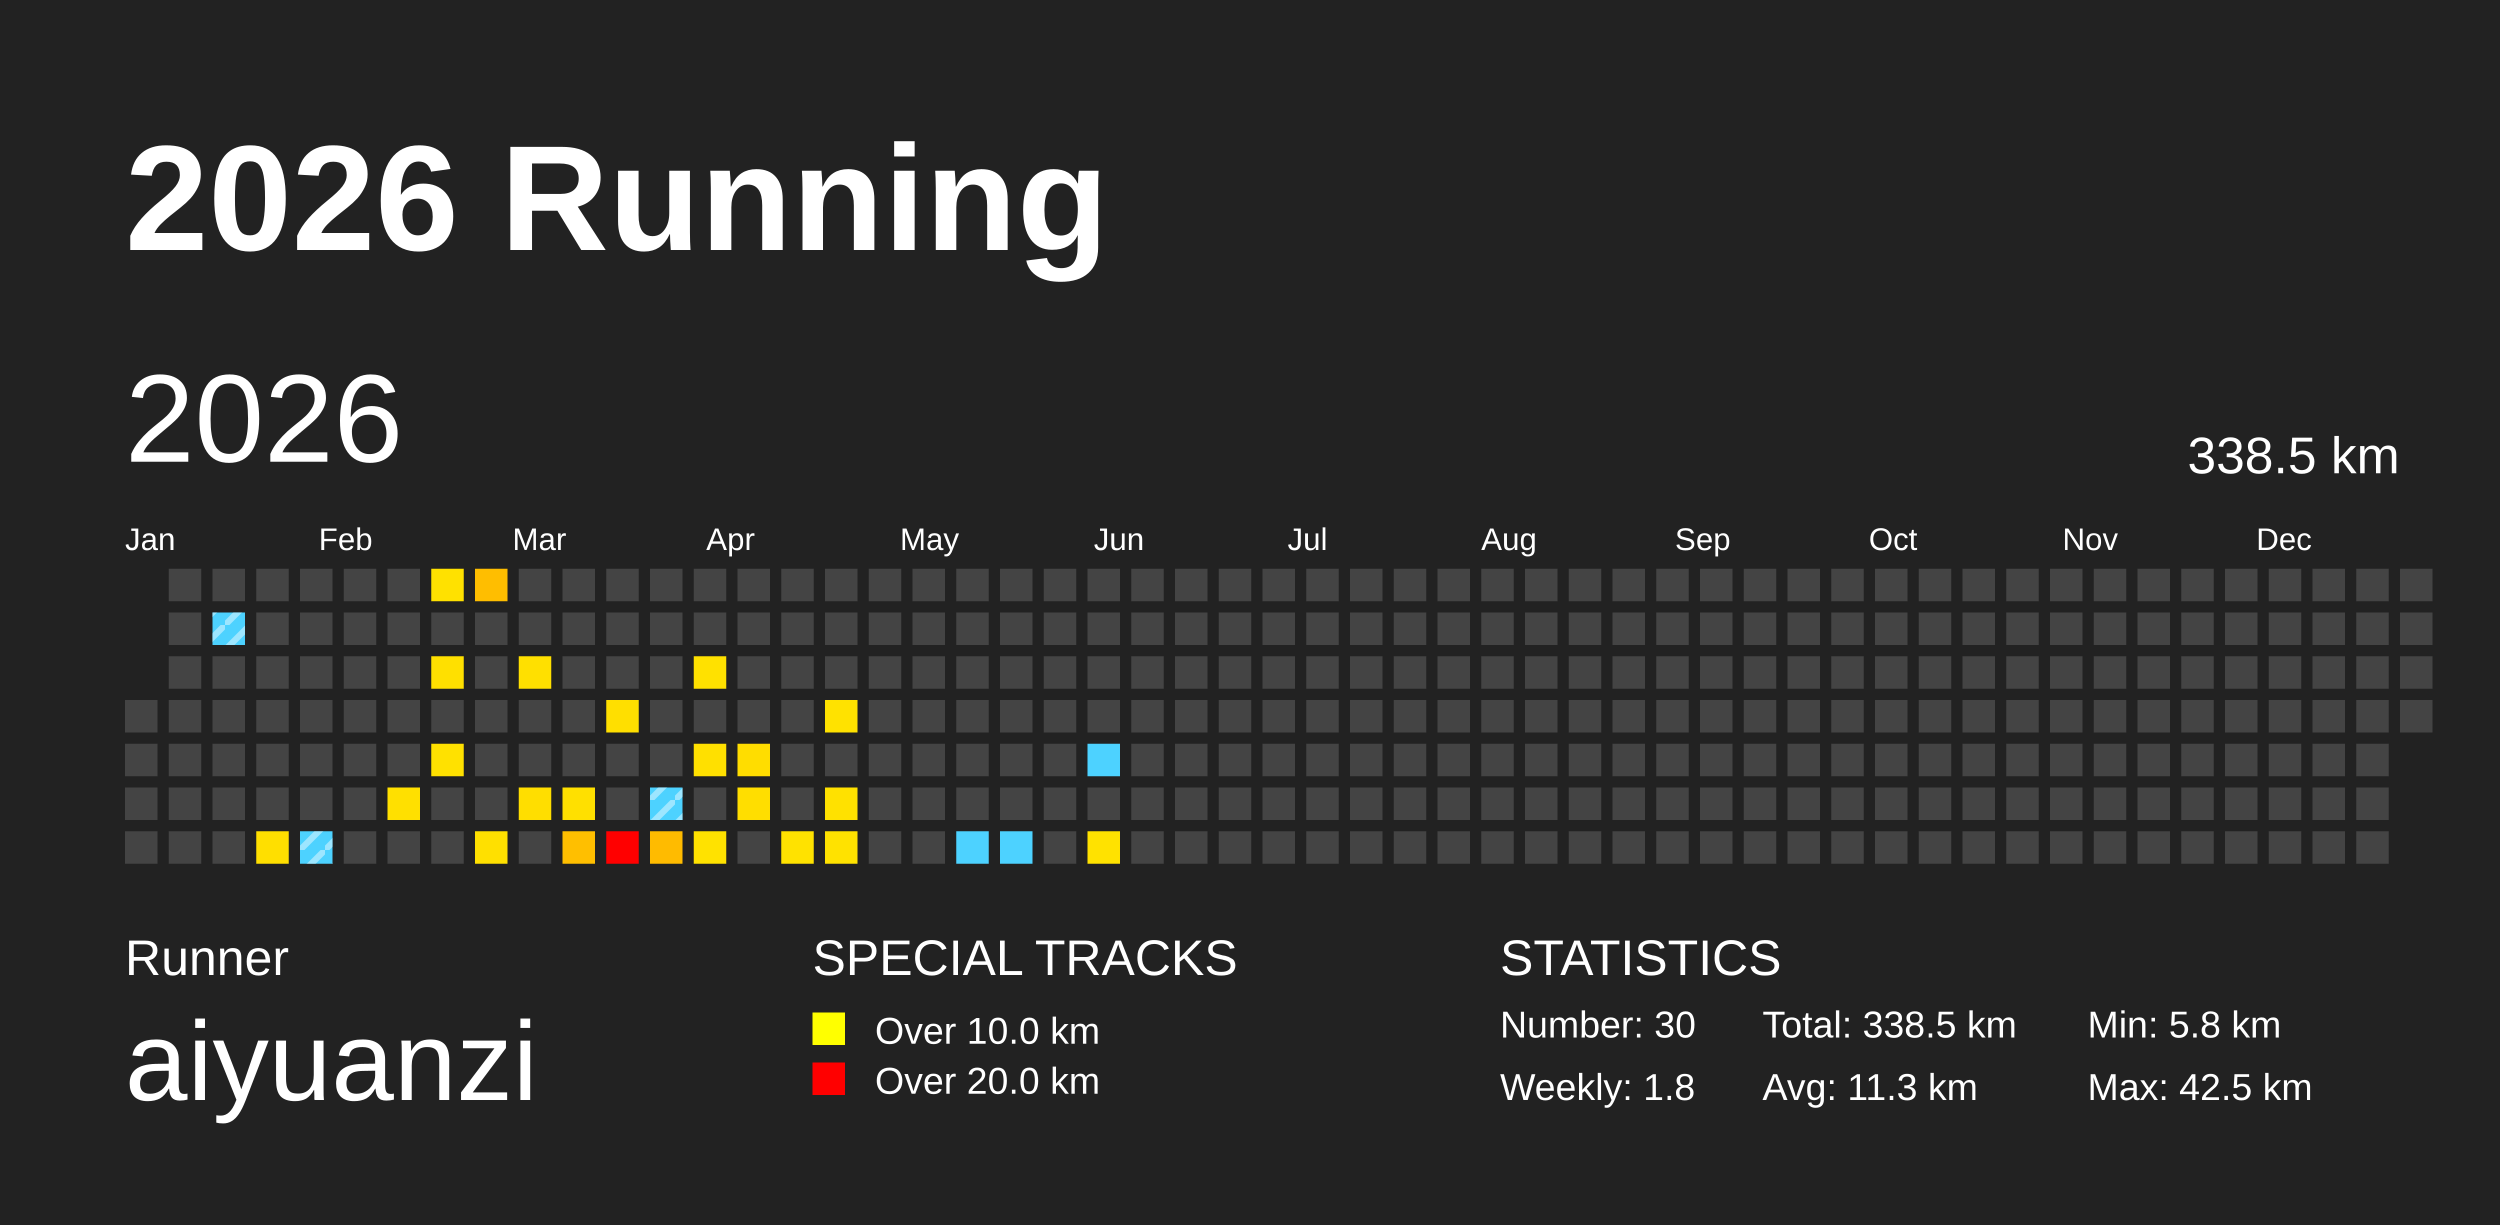
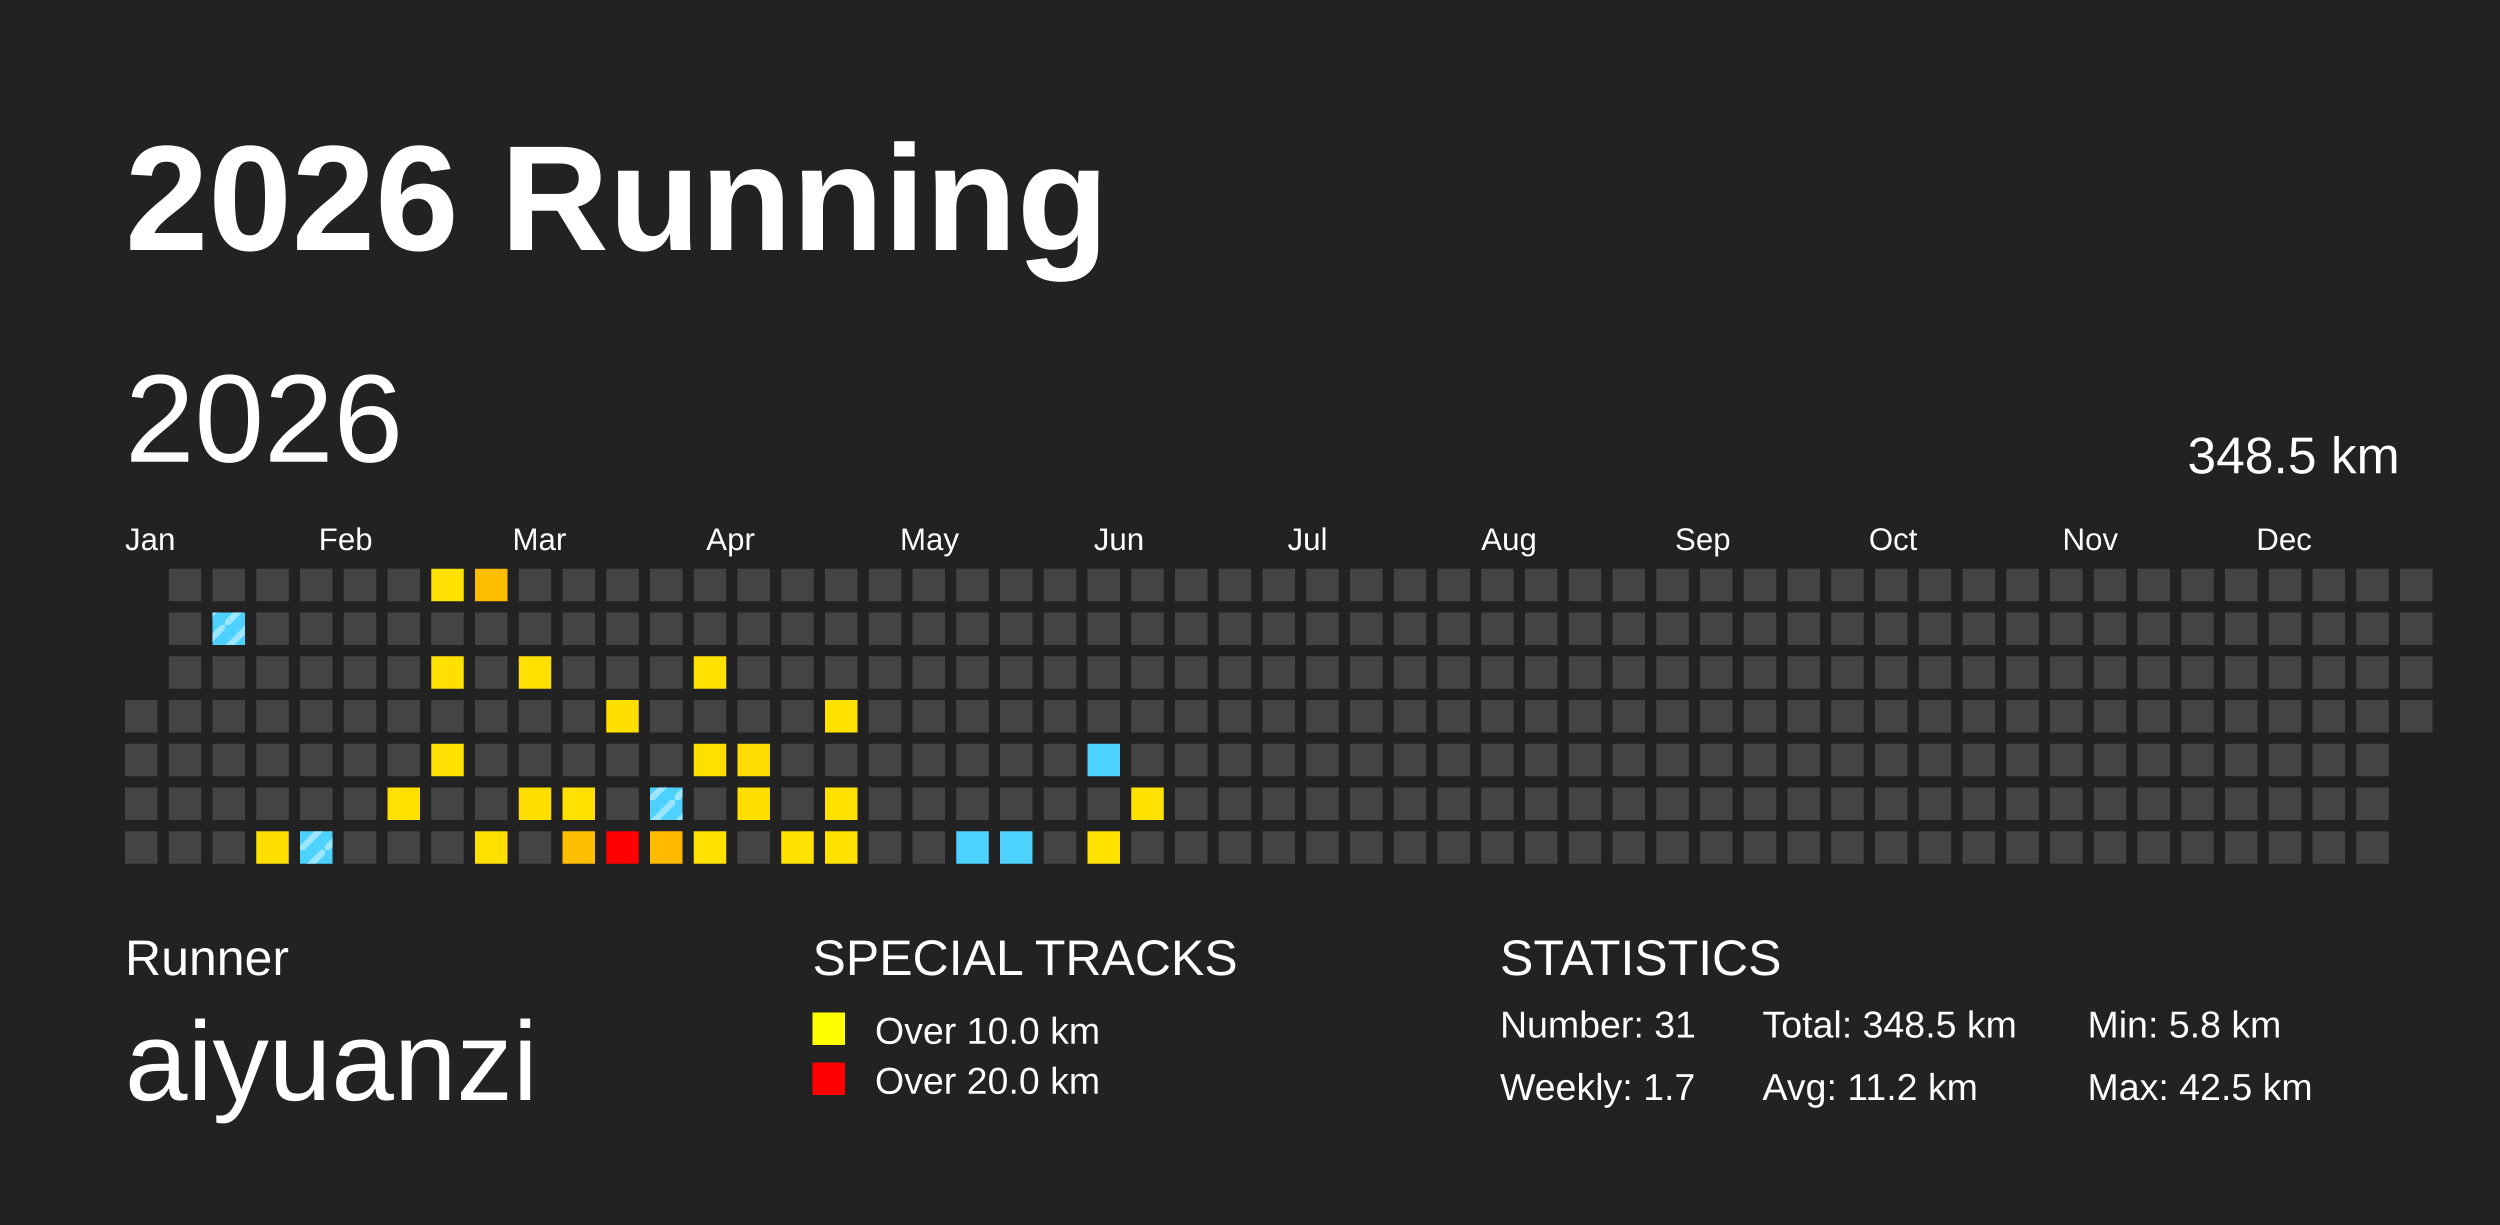
<svg xmlns="http://www.w3.org/2000/svg" baseProfile="full" height="98mm" version="1.1" viewBox="0,0,200,98" width="200mm">
  <defs>
    <pattern height="2" id="indoor-stripe" patternUnits="userSpaceOnUse" width="2">
      <line stroke="white" stroke-opacity="0.45" stroke-width="0.5" x1="0" x2="2" y1="2" y2="0" />
    </pattern>
  </defs>
  <rect fill="#222222" height="98" width="200" x="0" y="0" />
  <text fill="#FFFFFF" style="font-size:12px; font-family:Arial; font-weight:bold;" x="10" y="20">2026 Running</text>
  <text fill="#FFFFFF" style="font-size:4px; font-family:Arial" x="10" y="78">Runner</text>
  <text fill="#FFFFFF" style="font-size:9px; font-family:Arial" x="10" y="88">aiyuanzi</text>
  <text fill="#FFFFFF" style="font-size:4px; font-family:Arial" x="65" y="78">SPECIAL TRACKS</text>
  <rect fill="yellow" height="2.6" width="2.6" x="65" y="81" />
  <text fill="#FFFFFF" style="font-size:3px; font-family:Arial" x="70" y="83.5">Over 10.0 km</text>
  <rect fill="red" height="2.6" width="2.6" x="65" y="85" />
  <text fill="#FFFFFF" style="font-size:3px; font-family:Arial" x="70" y="87.5">Over 20.0 km</text>
  <text fill="#FFFFFF" style="font-size:4px; font-family:Arial" x="120" y="78">STATISTICS</text>
-   <text fill="#FFFFFF" style="font-size:3px; font-family:Arial" x="120" y="83">Number: 30</text>
-   <text fill="#FFFFFF" style="font-size:3px; font-family:Arial" x="120" y="88">Weekly: 1.8</text>
-   <text fill="#FFFFFF" style="font-size:3px; font-family:Arial" x="141" y="83">Total: 338.5 km</text>
-   <text fill="#FFFFFF" style="font-size:3px; font-family:Arial" x="141" y="88">Avg: 11.3 km</text>
+   <text fill="#FFFFFF" style="font-size:3px; font-family:Arial" x="120" y="83">Number: 31</text>
+   <text fill="#FFFFFF" style="font-size:3px; font-family:Arial" x="120" y="88">Weekly: 1.7</text>
+   <text fill="#FFFFFF" style="font-size:3px; font-family:Arial" x="141" y="83">Total: 348.5 km</text>
+   <text fill="#FFFFFF" style="font-size:3px; font-family:Arial" x="141" y="88">Avg: 11.2 km</text>
  <text fill="#FFFFFF" style="font-size:3px; font-family:Arial" x="167" y="83">Min: 5.8 km</text>
  <text fill="#FFFFFF" style="font-size:3px; font-family:Arial" x="167" y="88">Max: 42.5 km</text>
  <text dominant-baseline="hanging" fill="#FFFFFF" style="font-size:10.0px; font-family:Arial;" x="10" y="30">2026</text>
-   <text dominant-baseline="hanging" fill="#FFFFFF" style="font-size:4.125px; font-family:Arial;" x="175" y="35">338.5 km</text>
+   <text dominant-baseline="hanging" fill="#FFFFFF" style="font-size:4.125px; font-family:Arial;" x="175" y="35">348.5 km</text>
  <text fill="#FFFFFF" style="font-size:2.5px; font-family:Arial" x="10.0" y="44">Jan</text>
  <text fill="#FFFFFF" style="font-size:2.5px; font-family:Arial" x="25.5" y="44">Feb</text>
  <text fill="#FFFFFF" style="font-size:2.5px; font-family:Arial" x="41.0" y="44">Mar</text>
  <text fill="#FFFFFF" style="font-size:2.5px; font-family:Arial" x="56.5" y="44">Apr</text>
  <text fill="#FFFFFF" style="font-size:2.5px; font-family:Arial" x="72.0" y="44">May</text>
  <text fill="#FFFFFF" style="font-size:2.5px; font-family:Arial" x="87.5" y="44">Jun</text>
  <text fill="#FFFFFF" style="font-size:2.5px; font-family:Arial" x="103.0" y="44">Jul</text>
  <text fill="#FFFFFF" style="font-size:2.5px; font-family:Arial" x="118.5" y="44">Aug</text>
  <text fill="#FFFFFF" style="font-size:2.5px; font-family:Arial" x="134.0" y="44">Sep</text>
  <text fill="#FFFFFF" style="font-size:2.5px; font-family:Arial" x="149.5" y="44">Oct</text>
  <text fill="#FFFFFF" style="font-size:2.5px; font-family:Arial" x="165.0" y="44">Nov</text>
  <text fill="#FFFFFF" style="font-size:2.5px; font-family:Arial" x="180.5" y="44">Dec</text>
  <rect fill="#444444" height="2.6" width="2.6" x="10.0" y="56.0" />
  <rect fill="#444444" height="2.6" width="2.6" x="10.0" y="59.5" />
  <rect fill="#444444" height="2.6" width="2.6" x="10.0" y="63.0" />
  <rect fill="#444444" height="2.6" width="2.6" x="10.0" y="66.5" />
  <rect fill="#444444" height="2.6" width="2.6" x="13.5" y="45.5" />
  <rect fill="#444444" height="2.6" width="2.6" x="13.5" y="49.0" />
  <rect fill="#444444" height="2.6" width="2.6" x="13.5" y="52.5" />
  <rect fill="#444444" height="2.6" width="2.6" x="13.5" y="56.0" />
  <rect fill="#444444" height="2.6" width="2.6" x="13.5" y="59.5" />
  <rect fill="#444444" height="2.6" width="2.6" x="13.5" y="63.0" />
  <rect fill="#444444" height="2.6" width="2.6" x="13.5" y="66.5" />
  <rect fill="#444444" height="2.6" width="2.6" x="17.0" y="45.5" />
  <rect fill="#4dd2ff" height="2.6" width="2.6" x="17.0" y="49.0" />
  <rect fill="url(#indoor-stripe)" height="2.6" width="2.6" x="17.0" y="49.0" />
  <rect fill="#444444" height="2.6" width="2.6" x="17.0" y="52.5" />
  <rect fill="#444444" height="2.6" width="2.6" x="17.0" y="56.0" />
  <rect fill="#444444" height="2.6" width="2.6" x="17.0" y="59.5" />
  <rect fill="#444444" height="2.6" width="2.6" x="17.0" y="63.0" />
  <rect fill="#444444" height="2.6" width="2.6" x="17.0" y="66.5" />
  <rect fill="#444444" height="2.6" width="2.6" x="20.5" y="45.5" />
  <rect fill="#444444" height="2.6" width="2.6" x="20.5" y="49.0" />
  <rect fill="#444444" height="2.6" width="2.6" x="20.5" y="52.5" />
  <rect fill="#444444" height="2.6" width="2.6" x="20.5" y="56.0" />
  <rect fill="#444444" height="2.6" width="2.6" x="20.5" y="59.5" />
  <rect fill="#444444" height="2.6" width="2.6" x="20.5" y="63.0" />
  <rect fill="#ffdf00" height="2.6" width="2.6" x="20.5" y="66.5" />
  <rect fill="#444444" height="2.6" width="2.6" x="24.0" y="45.5" />
  <rect fill="#444444" height="2.6" width="2.6" x="24.0" y="49.0" />
  <rect fill="#444444" height="2.6" width="2.6" x="24.0" y="52.5" />
  <rect fill="#444444" height="2.6" width="2.6" x="24.0" y="56.0" />
  <rect fill="#444444" height="2.6" width="2.6" x="24.0" y="59.5" />
  <rect fill="#444444" height="2.6" width="2.6" x="24.0" y="63.0" />
  <rect fill="#4dd2ff" height="2.6" width="2.6" x="24.0" y="66.5" />
  <rect fill="url(#indoor-stripe)" height="2.6" width="2.6" x="24.0" y="66.5" />
  <rect fill="#444444" height="2.6" width="2.6" x="27.5" y="45.5" />
  <rect fill="#444444" height="2.6" width="2.6" x="27.5" y="49.0" />
  <rect fill="#444444" height="2.6" width="2.6" x="27.5" y="52.5" />
  <rect fill="#444444" height="2.6" width="2.6" x="27.5" y="56.0" />
  <rect fill="#444444" height="2.6" width="2.6" x="27.5" y="59.5" />
  <rect fill="#444444" height="2.6" width="2.6" x="27.5" y="63.0" />
  <rect fill="#444444" height="2.6" width="2.6" x="27.5" y="66.5" />
  <rect fill="#444444" height="2.6" width="2.6" x="31.0" y="45.5" />
  <rect fill="#444444" height="2.6" width="2.6" x="31.0" y="49.0" />
  <rect fill="#444444" height="2.6" width="2.6" x="31.0" y="52.5" />
  <rect fill="#444444" height="2.6" width="2.6" x="31.0" y="56.0" />
  <rect fill="#444444" height="2.6" width="2.6" x="31.0" y="59.5" />
  <rect fill="#ffe000" height="2.6" width="2.6" x="31.0" y="63.0" />
  <rect fill="#444444" height="2.6" width="2.6" x="31.0" y="66.5" />
  <rect fill="#ffe100" height="2.6" width="2.6" x="34.5" y="45.5" />
  <rect fill="#444444" height="2.6" width="2.6" x="34.5" y="49.0" />
  <rect fill="#ffe000" height="2.6" width="2.6" x="34.5" y="52.5" />
  <rect fill="#444444" height="2.6" width="2.6" x="34.5" y="56.0" />
  <rect fill="#ffe100" height="2.6" width="2.6" x="34.5" y="59.5" />
  <rect fill="#444444" height="2.6" width="2.6" x="34.5" y="63.0" />
  <rect fill="#444444" height="2.6" width="2.6" x="34.5" y="66.5" />
  <rect fill="#ffbe00" height="2.6" width="2.6" x="38.0" y="45.5" />
  <rect fill="#444444" height="2.6" width="2.6" x="38.0" y="49.0" />
  <rect fill="#444444" height="2.6" width="2.6" x="38.0" y="52.5" />
  <rect fill="#444444" height="2.6" width="2.6" x="38.0" y="56.0" />
  <rect fill="#444444" height="2.6" width="2.6" x="38.0" y="59.5" />
  <rect fill="#444444" height="2.6" width="2.6" x="38.0" y="63.0" />
  <rect fill="#ffe000" height="2.6" width="2.6" x="38.0" y="66.5" />
  <rect fill="#444444" height="2.6" width="2.6" x="41.5" y="45.5" />
  <rect fill="#444444" height="2.6" width="2.6" x="41.5" y="49.0" />
  <rect fill="#ffe000" height="2.6" width="2.6" x="41.5" y="52.5" />
  <rect fill="#444444" height="2.6" width="2.6" x="41.5" y="56.0" />
  <rect fill="#444444" height="2.6" width="2.6" x="41.5" y="59.5" />
  <rect fill="#ffde00" height="2.6" width="2.6" x="41.5" y="63.0" />
  <rect fill="#444444" height="2.6" width="2.6" x="41.5" y="66.5" />
  <rect fill="#444444" height="2.6" width="2.6" x="45.0" y="45.5" />
  <rect fill="#444444" height="2.6" width="2.6" x="45.0" y="49.0" />
  <rect fill="#444444" height="2.6" width="2.6" x="45.0" y="52.5" />
  <rect fill="#444444" height="2.6" width="2.6" x="45.0" y="56.0" />
  <rect fill="#444444" height="2.6" width="2.6" x="45.0" y="59.5" />
  <rect fill="#ffe000" height="2.6" width="2.6" x="45.0" y="63.0" />
  <rect fill="#ffbf00" height="2.6" width="2.6" x="45.0" y="66.5" />
  <rect fill="#444444" height="2.6" width="2.6" x="48.5" y="45.5" />
  <rect fill="#444444" height="2.6" width="2.6" x="48.5" y="49.0" />
  <rect fill="#444444" height="2.6" width="2.6" x="48.5" y="52.5" />
  <rect fill="#ffdf00" height="2.6" width="2.6" x="48.5" y="56.0" />
  <rect fill="#444444" height="2.6" width="2.6" x="48.5" y="59.5" />
  <rect fill="#444444" height="2.6" width="2.6" x="48.5" y="63.0" />
  <rect fill="red" height="2.6" width="2.6" x="48.5" y="66.5" />
  <rect fill="#444444" height="2.6" width="2.6" x="52.0" y="45.5" />
  <rect fill="#444444" height="2.6" width="2.6" x="52.0" y="49.0" />
  <rect fill="#444444" height="2.6" width="2.6" x="52.0" y="52.5" />
  <rect fill="#444444" height="2.6" width="2.6" x="52.0" y="56.0" />
  <rect fill="#444444" height="2.6" width="2.6" x="52.0" y="59.5" />
  <rect fill="#4dd2ff" height="2.6" width="2.6" x="52.0" y="63.0" />
  <rect fill="url(#indoor-stripe)" height="2.6" width="2.6" x="52.0" y="63.0" />
  <rect fill="#ffbb00" height="2.6" width="2.6" x="52.0" y="66.5" />
  <rect fill="#444444" height="2.6" width="2.6" x="55.5" y="45.5" />
  <rect fill="#444444" height="2.6" width="2.6" x="55.5" y="49.0" />
  <rect fill="#ffe100" height="2.6" width="2.6" x="55.5" y="52.5" />
  <rect fill="#444444" height="2.6" width="2.6" x="55.5" y="56.0" />
  <rect fill="#ffe000" height="2.6" width="2.6" x="55.5" y="59.5" />
  <rect fill="#444444" height="2.6" width="2.6" x="55.5" y="63.0" />
  <rect fill="#ffe200" height="2.6" width="2.6" x="55.5" y="66.5" />
  <rect fill="#444444" height="2.6" width="2.6" x="59.0" y="45.5" />
  <rect fill="#444444" height="2.6" width="2.6" x="59.0" y="49.0" />
  <rect fill="#444444" height="2.6" width="2.6" x="59.0" y="52.5" />
  <rect fill="#444444" height="2.6" width="2.6" x="59.0" y="56.0" />
  <rect fill="#ffdd00" height="2.6" width="2.6" x="59.0" y="59.5" />
  <rect fill="#ffde00" height="2.6" width="2.6" x="59.0" y="63.0" />
  <rect fill="#444444" height="2.6" width="2.6" x="59.0" y="66.5" />
  <rect fill="#444444" height="2.6" width="2.6" x="62.5" y="45.5" />
  <rect fill="#444444" height="2.6" width="2.6" x="62.5" y="49.0" />
  <rect fill="#444444" height="2.6" width="2.6" x="62.5" y="52.5" />
  <rect fill="#444444" height="2.6" width="2.6" x="62.5" y="56.0" />
  <rect fill="#444444" height="2.6" width="2.6" x="62.5" y="59.5" />
  <rect fill="#444444" height="2.6" width="2.6" x="62.5" y="63.0" />
  <rect fill="#ffe200" height="2.6" width="2.6" x="62.5" y="66.5" />
  <rect fill="#444444" height="2.6" width="2.6" x="66.0" y="45.5" />
  <rect fill="#444444" height="2.6" width="2.6" x="66.0" y="49.0" />
  <rect fill="#444444" height="2.6" width="2.6" x="66.0" y="52.5" />
  <rect fill="#ffe200" height="2.6" width="2.6" x="66.0" y="56.0" />
  <rect fill="#444444" height="2.6" width="2.6" x="66.0" y="59.5" />
  <rect fill="#ffe100" height="2.6" width="2.6" x="66.0" y="63.0" />
  <rect fill="#ffe200" height="2.6" width="2.6" x="66.0" y="66.5" />
  <rect fill="#444444" height="2.6" width="2.6" x="69.5" y="45.5" />
  <rect fill="#444444" height="2.6" width="2.6" x="69.5" y="49.0" />
  <rect fill="#444444" height="2.6" width="2.6" x="69.5" y="52.5" />
  <rect fill="#444444" height="2.6" width="2.6" x="69.5" y="56.0" />
  <rect fill="#444444" height="2.6" width="2.6" x="69.5" y="59.5" />
  <rect fill="#444444" height="2.6" width="2.6" x="69.5" y="63.0" />
  <rect fill="#444444" height="2.6" width="2.6" x="69.5" y="66.5" />
  <rect fill="#444444" height="2.6" width="2.6" x="73.0" y="45.5" />
  <rect fill="#444444" height="2.6" width="2.6" x="73.0" y="49.0" />
  <rect fill="#444444" height="2.6" width="2.6" x="73.0" y="52.5" />
  <rect fill="#444444" height="2.6" width="2.6" x="73.0" y="56.0" />
  <rect fill="#444444" height="2.6" width="2.6" x="73.0" y="59.5" />
  <rect fill="#444444" height="2.6" width="2.6" x="73.0" y="63.0" />
  <rect fill="#444444" height="2.6" width="2.6" x="73.0" y="66.5" />
  <rect fill="#444444" height="2.6" width="2.6" x="76.5" y="45.5" />
  <rect fill="#444444" height="2.6" width="2.6" x="76.5" y="49.0" />
  <rect fill="#444444" height="2.6" width="2.6" x="76.5" y="52.5" />
  <rect fill="#444444" height="2.6" width="2.6" x="76.5" y="56.0" />
  <rect fill="#444444" height="2.6" width="2.6" x="76.5" y="59.5" />
  <rect fill="#444444" height="2.6" width="2.6" x="76.5" y="63.0" />
  <rect fill="#4dd2ff" height="2.6" width="2.6" x="76.5" y="66.5" />
  <rect fill="#444444" height="2.6" width="2.6" x="80.0" y="45.5" />
  <rect fill="#444444" height="2.6" width="2.6" x="80.0" y="49.0" />
  <rect fill="#444444" height="2.6" width="2.6" x="80.0" y="52.5" />
  <rect fill="#444444" height="2.6" width="2.6" x="80.0" y="56.0" />
  <rect fill="#444444" height="2.6" width="2.6" x="80.0" y="59.5" />
  <rect fill="#444444" height="2.6" width="2.6" x="80.0" y="63.0" />
  <rect fill="#4dd2ff" height="2.6" width="2.6" x="80.0" y="66.5" />
  <rect fill="#444444" height="2.6" width="2.6" x="83.5" y="45.5" />
  <rect fill="#444444" height="2.6" width="2.6" x="83.5" y="49.0" />
  <rect fill="#444444" height="2.6" width="2.6" x="83.5" y="52.5" />
  <rect fill="#444444" height="2.6" width="2.6" x="83.5" y="56.0" />
  <rect fill="#444444" height="2.6" width="2.6" x="83.5" y="59.5" />
  <rect fill="#444444" height="2.6" width="2.6" x="83.5" y="63.0" />
  <rect fill="#444444" height="2.6" width="2.6" x="83.5" y="66.5" />
  <rect fill="#444444" height="2.6" width="2.6" x="87.0" y="45.5" />
  <rect fill="#444444" height="2.6" width="2.6" x="87.0" y="49.0" />
  <rect fill="#444444" height="2.6" width="2.6" x="87.0" y="52.5" />
  <rect fill="#444444" height="2.6" width="2.6" x="87.0" y="56.0" />
  <rect fill="#4dd2ff" height="2.6" width="2.6" x="87.0" y="59.5" />
  <rect fill="#444444" height="2.6" width="2.6" x="87.0" y="63.0" />
  <rect fill="#ffe200" height="2.6" width="2.6" x="87.0" y="66.5" />
  <rect fill="#444444" height="2.6" width="2.6" x="90.5" y="45.5" />
  <rect fill="#444444" height="2.6" width="2.6" x="90.5" y="49.0" />
  <rect fill="#444444" height="2.6" width="2.6" x="90.5" y="52.5" />
  <rect fill="#444444" height="2.6" width="2.6" x="90.5" y="56.0" />
  <rect fill="#444444" height="2.6" width="2.6" x="90.5" y="59.5" />
-   <rect fill="#444444" height="2.6" width="2.6" x="90.5" y="63.0" />
+   <rect fill="#ffe200" height="2.6" width="2.6" x="90.5" y="63.0" />
  <rect fill="#444444" height="2.6" width="2.6" x="90.5" y="66.5" />
  <rect fill="#444444" height="2.6" width="2.6" x="94.0" y="45.5" />
  <rect fill="#444444" height="2.6" width="2.6" x="94.0" y="49.0" />
  <rect fill="#444444" height="2.6" width="2.6" x="94.0" y="52.5" />
  <rect fill="#444444" height="2.6" width="2.6" x="94.0" y="56.0" />
  <rect fill="#444444" height="2.6" width="2.6" x="94.0" y="59.5" />
  <rect fill="#444444" height="2.6" width="2.6" x="94.0" y="63.0" />
  <rect fill="#444444" height="2.6" width="2.6" x="94.0" y="66.5" />
  <rect fill="#444444" height="2.6" width="2.6" x="97.5" y="45.5" />
  <rect fill="#444444" height="2.6" width="2.6" x="97.5" y="49.0" />
  <rect fill="#444444" height="2.6" width="2.6" x="97.5" y="52.5" />
  <rect fill="#444444" height="2.6" width="2.6" x="97.5" y="56.0" />
  <rect fill="#444444" height="2.6" width="2.6" x="97.5" y="59.5" />
  <rect fill="#444444" height="2.6" width="2.6" x="97.5" y="63.0" />
  <rect fill="#444444" height="2.6" width="2.6" x="97.5" y="66.5" />
  <rect fill="#444444" height="2.6" width="2.6" x="101.0" y="45.5" />
  <rect fill="#444444" height="2.6" width="2.6" x="101.0" y="49.0" />
  <rect fill="#444444" height="2.6" width="2.6" x="101.0" y="52.5" />
  <rect fill="#444444" height="2.6" width="2.6" x="101.0" y="56.0" />
  <rect fill="#444444" height="2.6" width="2.6" x="101.0" y="59.5" />
  <rect fill="#444444" height="2.6" width="2.6" x="101.0" y="63.0" />
  <rect fill="#444444" height="2.6" width="2.6" x="101.0" y="66.5" />
  <rect fill="#444444" height="2.6" width="2.6" x="104.5" y="45.5" />
  <rect fill="#444444" height="2.6" width="2.6" x="104.5" y="49.0" />
  <rect fill="#444444" height="2.6" width="2.6" x="104.5" y="52.5" />
  <rect fill="#444444" height="2.6" width="2.6" x="104.5" y="56.0" />
  <rect fill="#444444" height="2.6" width="2.6" x="104.5" y="59.5" />
  <rect fill="#444444" height="2.6" width="2.6" x="104.5" y="63.0" />
  <rect fill="#444444" height="2.6" width="2.6" x="104.5" y="66.5" />
  <rect fill="#444444" height="2.6" width="2.6" x="108.0" y="45.5" />
  <rect fill="#444444" height="2.6" width="2.6" x="108.0" y="49.0" />
  <rect fill="#444444" height="2.6" width="2.6" x="108.0" y="52.5" />
  <rect fill="#444444" height="2.6" width="2.6" x="108.0" y="56.0" />
  <rect fill="#444444" height="2.6" width="2.6" x="108.0" y="59.5" />
  <rect fill="#444444" height="2.6" width="2.6" x="108.0" y="63.0" />
  <rect fill="#444444" height="2.6" width="2.6" x="108.0" y="66.5" />
  <rect fill="#444444" height="2.6" width="2.6" x="111.5" y="45.5" />
  <rect fill="#444444" height="2.6" width="2.6" x="111.5" y="49.0" />
  <rect fill="#444444" height="2.6" width="2.6" x="111.5" y="52.5" />
  <rect fill="#444444" height="2.6" width="2.6" x="111.5" y="56.0" />
  <rect fill="#444444" height="2.6" width="2.6" x="111.5" y="59.5" />
  <rect fill="#444444" height="2.6" width="2.6" x="111.5" y="63.0" />
  <rect fill="#444444" height="2.6" width="2.6" x="111.5" y="66.5" />
  <rect fill="#444444" height="2.6" width="2.6" x="115.0" y="45.5" />
  <rect fill="#444444" height="2.6" width="2.6" x="115.0" y="49.0" />
  <rect fill="#444444" height="2.6" width="2.6" x="115.0" y="52.5" />
  <rect fill="#444444" height="2.6" width="2.6" x="115.0" y="56.0" />
  <rect fill="#444444" height="2.6" width="2.6" x="115.0" y="59.5" />
  <rect fill="#444444" height="2.6" width="2.6" x="115.0" y="63.0" />
  <rect fill="#444444" height="2.6" width="2.6" x="115.0" y="66.5" />
  <rect fill="#444444" height="2.6" width="2.6" x="118.5" y="45.5" />
  <rect fill="#444444" height="2.6" width="2.6" x="118.5" y="49.0" />
  <rect fill="#444444" height="2.6" width="2.6" x="118.5" y="52.5" />
  <rect fill="#444444" height="2.6" width="2.6" x="118.5" y="56.0" />
  <rect fill="#444444" height="2.6" width="2.6" x="118.5" y="59.5" />
  <rect fill="#444444" height="2.6" width="2.6" x="118.5" y="63.0" />
  <rect fill="#444444" height="2.6" width="2.6" x="118.5" y="66.5" />
  <rect fill="#444444" height="2.6" width="2.6" x="122.0" y="45.5" />
  <rect fill="#444444" height="2.6" width="2.6" x="122.0" y="49.0" />
  <rect fill="#444444" height="2.6" width="2.6" x="122.0" y="52.5" />
  <rect fill="#444444" height="2.6" width="2.6" x="122.0" y="56.0" />
  <rect fill="#444444" height="2.6" width="2.6" x="122.0" y="59.5" />
  <rect fill="#444444" height="2.6" width="2.6" x="122.0" y="63.0" />
  <rect fill="#444444" height="2.6" width="2.6" x="122.0" y="66.5" />
  <rect fill="#444444" height="2.6" width="2.6" x="125.5" y="45.5" />
  <rect fill="#444444" height="2.6" width="2.6" x="125.5" y="49.0" />
  <rect fill="#444444" height="2.6" width="2.6" x="125.5" y="52.5" />
  <rect fill="#444444" height="2.6" width="2.6" x="125.5" y="56.0" />
  <rect fill="#444444" height="2.6" width="2.6" x="125.5" y="59.5" />
  <rect fill="#444444" height="2.6" width="2.6" x="125.5" y="63.0" />
  <rect fill="#444444" height="2.6" width="2.6" x="125.5" y="66.5" />
  <rect fill="#444444" height="2.6" width="2.6" x="129.0" y="45.5" />
  <rect fill="#444444" height="2.6" width="2.6" x="129.0" y="49.0" />
  <rect fill="#444444" height="2.6" width="2.6" x="129.0" y="52.5" />
  <rect fill="#444444" height="2.6" width="2.6" x="129.0" y="56.0" />
  <rect fill="#444444" height="2.6" width="2.6" x="129.0" y="59.5" />
  <rect fill="#444444" height="2.6" width="2.6" x="129.0" y="63.0" />
  <rect fill="#444444" height="2.6" width="2.6" x="129.0" y="66.5" />
  <rect fill="#444444" height="2.6" width="2.6" x="132.5" y="45.5" />
  <rect fill="#444444" height="2.6" width="2.6" x="132.5" y="49.0" />
  <rect fill="#444444" height="2.6" width="2.6" x="132.5" y="52.5" />
  <rect fill="#444444" height="2.6" width="2.6" x="132.5" y="56.0" />
  <rect fill="#444444" height="2.6" width="2.6" x="132.5" y="59.5" />
  <rect fill="#444444" height="2.6" width="2.6" x="132.5" y="63.0" />
  <rect fill="#444444" height="2.6" width="2.6" x="132.5" y="66.5" />
  <rect fill="#444444" height="2.6" width="2.6" x="136.0" y="45.5" />
  <rect fill="#444444" height="2.6" width="2.6" x="136.0" y="49.0" />
  <rect fill="#444444" height="2.6" width="2.6" x="136.0" y="52.5" />
  <rect fill="#444444" height="2.6" width="2.6" x="136.0" y="56.0" />
  <rect fill="#444444" height="2.6" width="2.6" x="136.0" y="59.5" />
  <rect fill="#444444" height="2.6" width="2.6" x="136.0" y="63.0" />
  <rect fill="#444444" height="2.6" width="2.6" x="136.0" y="66.5" />
  <rect fill="#444444" height="2.6" width="2.6" x="139.5" y="45.5" />
  <rect fill="#444444" height="2.6" width="2.6" x="139.5" y="49.0" />
  <rect fill="#444444" height="2.6" width="2.6" x="139.5" y="52.5" />
  <rect fill="#444444" height="2.6" width="2.6" x="139.5" y="56.0" />
  <rect fill="#444444" height="2.6" width="2.6" x="139.5" y="59.5" />
  <rect fill="#444444" height="2.6" width="2.6" x="139.5" y="63.0" />
  <rect fill="#444444" height="2.6" width="2.6" x="139.5" y="66.5" />
  <rect fill="#444444" height="2.6" width="2.6" x="143.0" y="45.5" />
  <rect fill="#444444" height="2.6" width="2.6" x="143.0" y="49.0" />
  <rect fill="#444444" height="2.6" width="2.6" x="143.0" y="52.5" />
  <rect fill="#444444" height="2.6" width="2.6" x="143.0" y="56.0" />
  <rect fill="#444444" height="2.6" width="2.6" x="143.0" y="59.5" />
  <rect fill="#444444" height="2.6" width="2.6" x="143.0" y="63.0" />
  <rect fill="#444444" height="2.6" width="2.6" x="143.0" y="66.5" />
  <rect fill="#444444" height="2.6" width="2.6" x="146.5" y="45.5" />
  <rect fill="#444444" height="2.6" width="2.6" x="146.5" y="49.0" />
  <rect fill="#444444" height="2.6" width="2.6" x="146.5" y="52.5" />
  <rect fill="#444444" height="2.6" width="2.6" x="146.5" y="56.0" />
  <rect fill="#444444" height="2.6" width="2.6" x="146.5" y="59.5" />
  <rect fill="#444444" height="2.6" width="2.6" x="146.5" y="63.0" />
  <rect fill="#444444" height="2.6" width="2.6" x="146.5" y="66.5" />
  <rect fill="#444444" height="2.6" width="2.6" x="150.0" y="45.5" />
  <rect fill="#444444" height="2.6" width="2.6" x="150.0" y="49.0" />
  <rect fill="#444444" height="2.6" width="2.6" x="150.0" y="52.5" />
  <rect fill="#444444" height="2.6" width="2.6" x="150.0" y="56.0" />
  <rect fill="#444444" height="2.6" width="2.6" x="150.0" y="59.5" />
  <rect fill="#444444" height="2.6" width="2.6" x="150.0" y="63.0" />
  <rect fill="#444444" height="2.6" width="2.6" x="150.0" y="66.5" />
  <rect fill="#444444" height="2.6" width="2.6" x="153.5" y="45.5" />
  <rect fill="#444444" height="2.6" width="2.6" x="153.5" y="49.0" />
  <rect fill="#444444" height="2.6" width="2.6" x="153.5" y="52.5" />
  <rect fill="#444444" height="2.6" width="2.6" x="153.5" y="56.0" />
  <rect fill="#444444" height="2.6" width="2.6" x="153.5" y="59.5" />
  <rect fill="#444444" height="2.6" width="2.6" x="153.5" y="63.0" />
  <rect fill="#444444" height="2.6" width="2.6" x="153.5" y="66.5" />
  <rect fill="#444444" height="2.6" width="2.6" x="157.0" y="45.5" />
  <rect fill="#444444" height="2.6" width="2.6" x="157.0" y="49.0" />
  <rect fill="#444444" height="2.6" width="2.6" x="157.0" y="52.5" />
  <rect fill="#444444" height="2.6" width="2.6" x="157.0" y="56.0" />
  <rect fill="#444444" height="2.6" width="2.6" x="157.0" y="59.5" />
  <rect fill="#444444" height="2.6" width="2.6" x="157.0" y="63.0" />
  <rect fill="#444444" height="2.6" width="2.6" x="157.0" y="66.5" />
  <rect fill="#444444" height="2.6" width="2.6" x="160.5" y="45.5" />
  <rect fill="#444444" height="2.6" width="2.6" x="160.5" y="49.0" />
  <rect fill="#444444" height="2.6" width="2.6" x="160.5" y="52.5" />
  <rect fill="#444444" height="2.6" width="2.6" x="160.5" y="56.0" />
  <rect fill="#444444" height="2.6" width="2.6" x="160.5" y="59.5" />
  <rect fill="#444444" height="2.6" width="2.6" x="160.5" y="63.0" />
  <rect fill="#444444" height="2.6" width="2.6" x="160.5" y="66.5" />
  <rect fill="#444444" height="2.6" width="2.6" x="164.0" y="45.5" />
  <rect fill="#444444" height="2.6" width="2.6" x="164.0" y="49.0" />
  <rect fill="#444444" height="2.6" width="2.6" x="164.0" y="52.5" />
  <rect fill="#444444" height="2.6" width="2.6" x="164.0" y="56.0" />
  <rect fill="#444444" height="2.6" width="2.6" x="164.0" y="59.5" />
  <rect fill="#444444" height="2.6" width="2.6" x="164.0" y="63.0" />
  <rect fill="#444444" height="2.6" width="2.6" x="164.0" y="66.5" />
  <rect fill="#444444" height="2.6" width="2.6" x="167.5" y="45.5" />
  <rect fill="#444444" height="2.6" width="2.6" x="167.5" y="49.0" />
  <rect fill="#444444" height="2.6" width="2.6" x="167.5" y="52.5" />
  <rect fill="#444444" height="2.6" width="2.6" x="167.5" y="56.0" />
  <rect fill="#444444" height="2.6" width="2.6" x="167.5" y="59.5" />
  <rect fill="#444444" height="2.6" width="2.6" x="167.5" y="63.0" />
  <rect fill="#444444" height="2.6" width="2.6" x="167.5" y="66.5" />
  <rect fill="#444444" height="2.6" width="2.6" x="171.0" y="45.5" />
  <rect fill="#444444" height="2.6" width="2.6" x="171.0" y="49.0" />
  <rect fill="#444444" height="2.6" width="2.6" x="171.0" y="52.5" />
  <rect fill="#444444" height="2.6" width="2.6" x="171.0" y="56.0" />
  <rect fill="#444444" height="2.6" width="2.6" x="171.0" y="59.5" />
  <rect fill="#444444" height="2.6" width="2.6" x="171.0" y="63.0" />
  <rect fill="#444444" height="2.6" width="2.6" x="171.0" y="66.5" />
  <rect fill="#444444" height="2.6" width="2.6" x="174.5" y="45.5" />
  <rect fill="#444444" height="2.6" width="2.6" x="174.5" y="49.0" />
  <rect fill="#444444" height="2.6" width="2.6" x="174.5" y="52.5" />
  <rect fill="#444444" height="2.6" width="2.6" x="174.5" y="56.0" />
  <rect fill="#444444" height="2.6" width="2.6" x="174.5" y="59.5" />
  <rect fill="#444444" height="2.6" width="2.6" x="174.5" y="63.0" />
  <rect fill="#444444" height="2.6" width="2.6" x="174.5" y="66.5" />
  <rect fill="#444444" height="2.6" width="2.6" x="178.0" y="45.5" />
  <rect fill="#444444" height="2.6" width="2.6" x="178.0" y="49.0" />
  <rect fill="#444444" height="2.6" width="2.6" x="178.0" y="52.5" />
  <rect fill="#444444" height="2.6" width="2.6" x="178.0" y="56.0" />
  <rect fill="#444444" height="2.6" width="2.6" x="178.0" y="59.5" />
  <rect fill="#444444" height="2.6" width="2.6" x="178.0" y="63.0" />
  <rect fill="#444444" height="2.6" width="2.6" x="178.0" y="66.5" />
  <rect fill="#444444" height="2.6" width="2.6" x="181.5" y="45.5" />
  <rect fill="#444444" height="2.6" width="2.6" x="181.5" y="49.0" />
  <rect fill="#444444" height="2.6" width="2.6" x="181.5" y="52.5" />
  <rect fill="#444444" height="2.6" width="2.6" x="181.5" y="56.0" />
  <rect fill="#444444" height="2.6" width="2.6" x="181.5" y="59.5" />
  <rect fill="#444444" height="2.6" width="2.6" x="181.5" y="63.0" />
  <rect fill="#444444" height="2.6" width="2.6" x="181.5" y="66.5" />
  <rect fill="#444444" height="2.6" width="2.6" x="185.0" y="45.5" />
  <rect fill="#444444" height="2.6" width="2.6" x="185.0" y="49.0" />
  <rect fill="#444444" height="2.6" width="2.6" x="185.0" y="52.5" />
  <rect fill="#444444" height="2.6" width="2.6" x="185.0" y="56.0" />
  <rect fill="#444444" height="2.6" width="2.6" x="185.0" y="59.5" />
  <rect fill="#444444" height="2.6" width="2.6" x="185.0" y="63.0" />
  <rect fill="#444444" height="2.6" width="2.6" x="185.0" y="66.5" />
  <rect fill="#444444" height="2.6" width="2.6" x="188.5" y="45.5" />
  <rect fill="#444444" height="2.6" width="2.6" x="188.5" y="49.0" />
  <rect fill="#444444" height="2.6" width="2.6" x="188.5" y="52.5" />
  <rect fill="#444444" height="2.6" width="2.6" x="188.5" y="56.0" />
  <rect fill="#444444" height="2.6" width="2.6" x="188.5" y="59.5" />
  <rect fill="#444444" height="2.6" width="2.6" x="188.5" y="63.0" />
  <rect fill="#444444" height="2.6" width="2.6" x="188.5" y="66.5" />
  <rect fill="#444444" height="2.6" width="2.6" x="192.0" y="45.5" />
  <rect fill="#444444" height="2.6" width="2.6" x="192.0" y="49.0" />
  <rect fill="#444444" height="2.6" width="2.6" x="192.0" y="52.5" />
  <rect fill="#444444" height="2.6" width="2.6" x="192.0" y="56.0" />
</svg>
